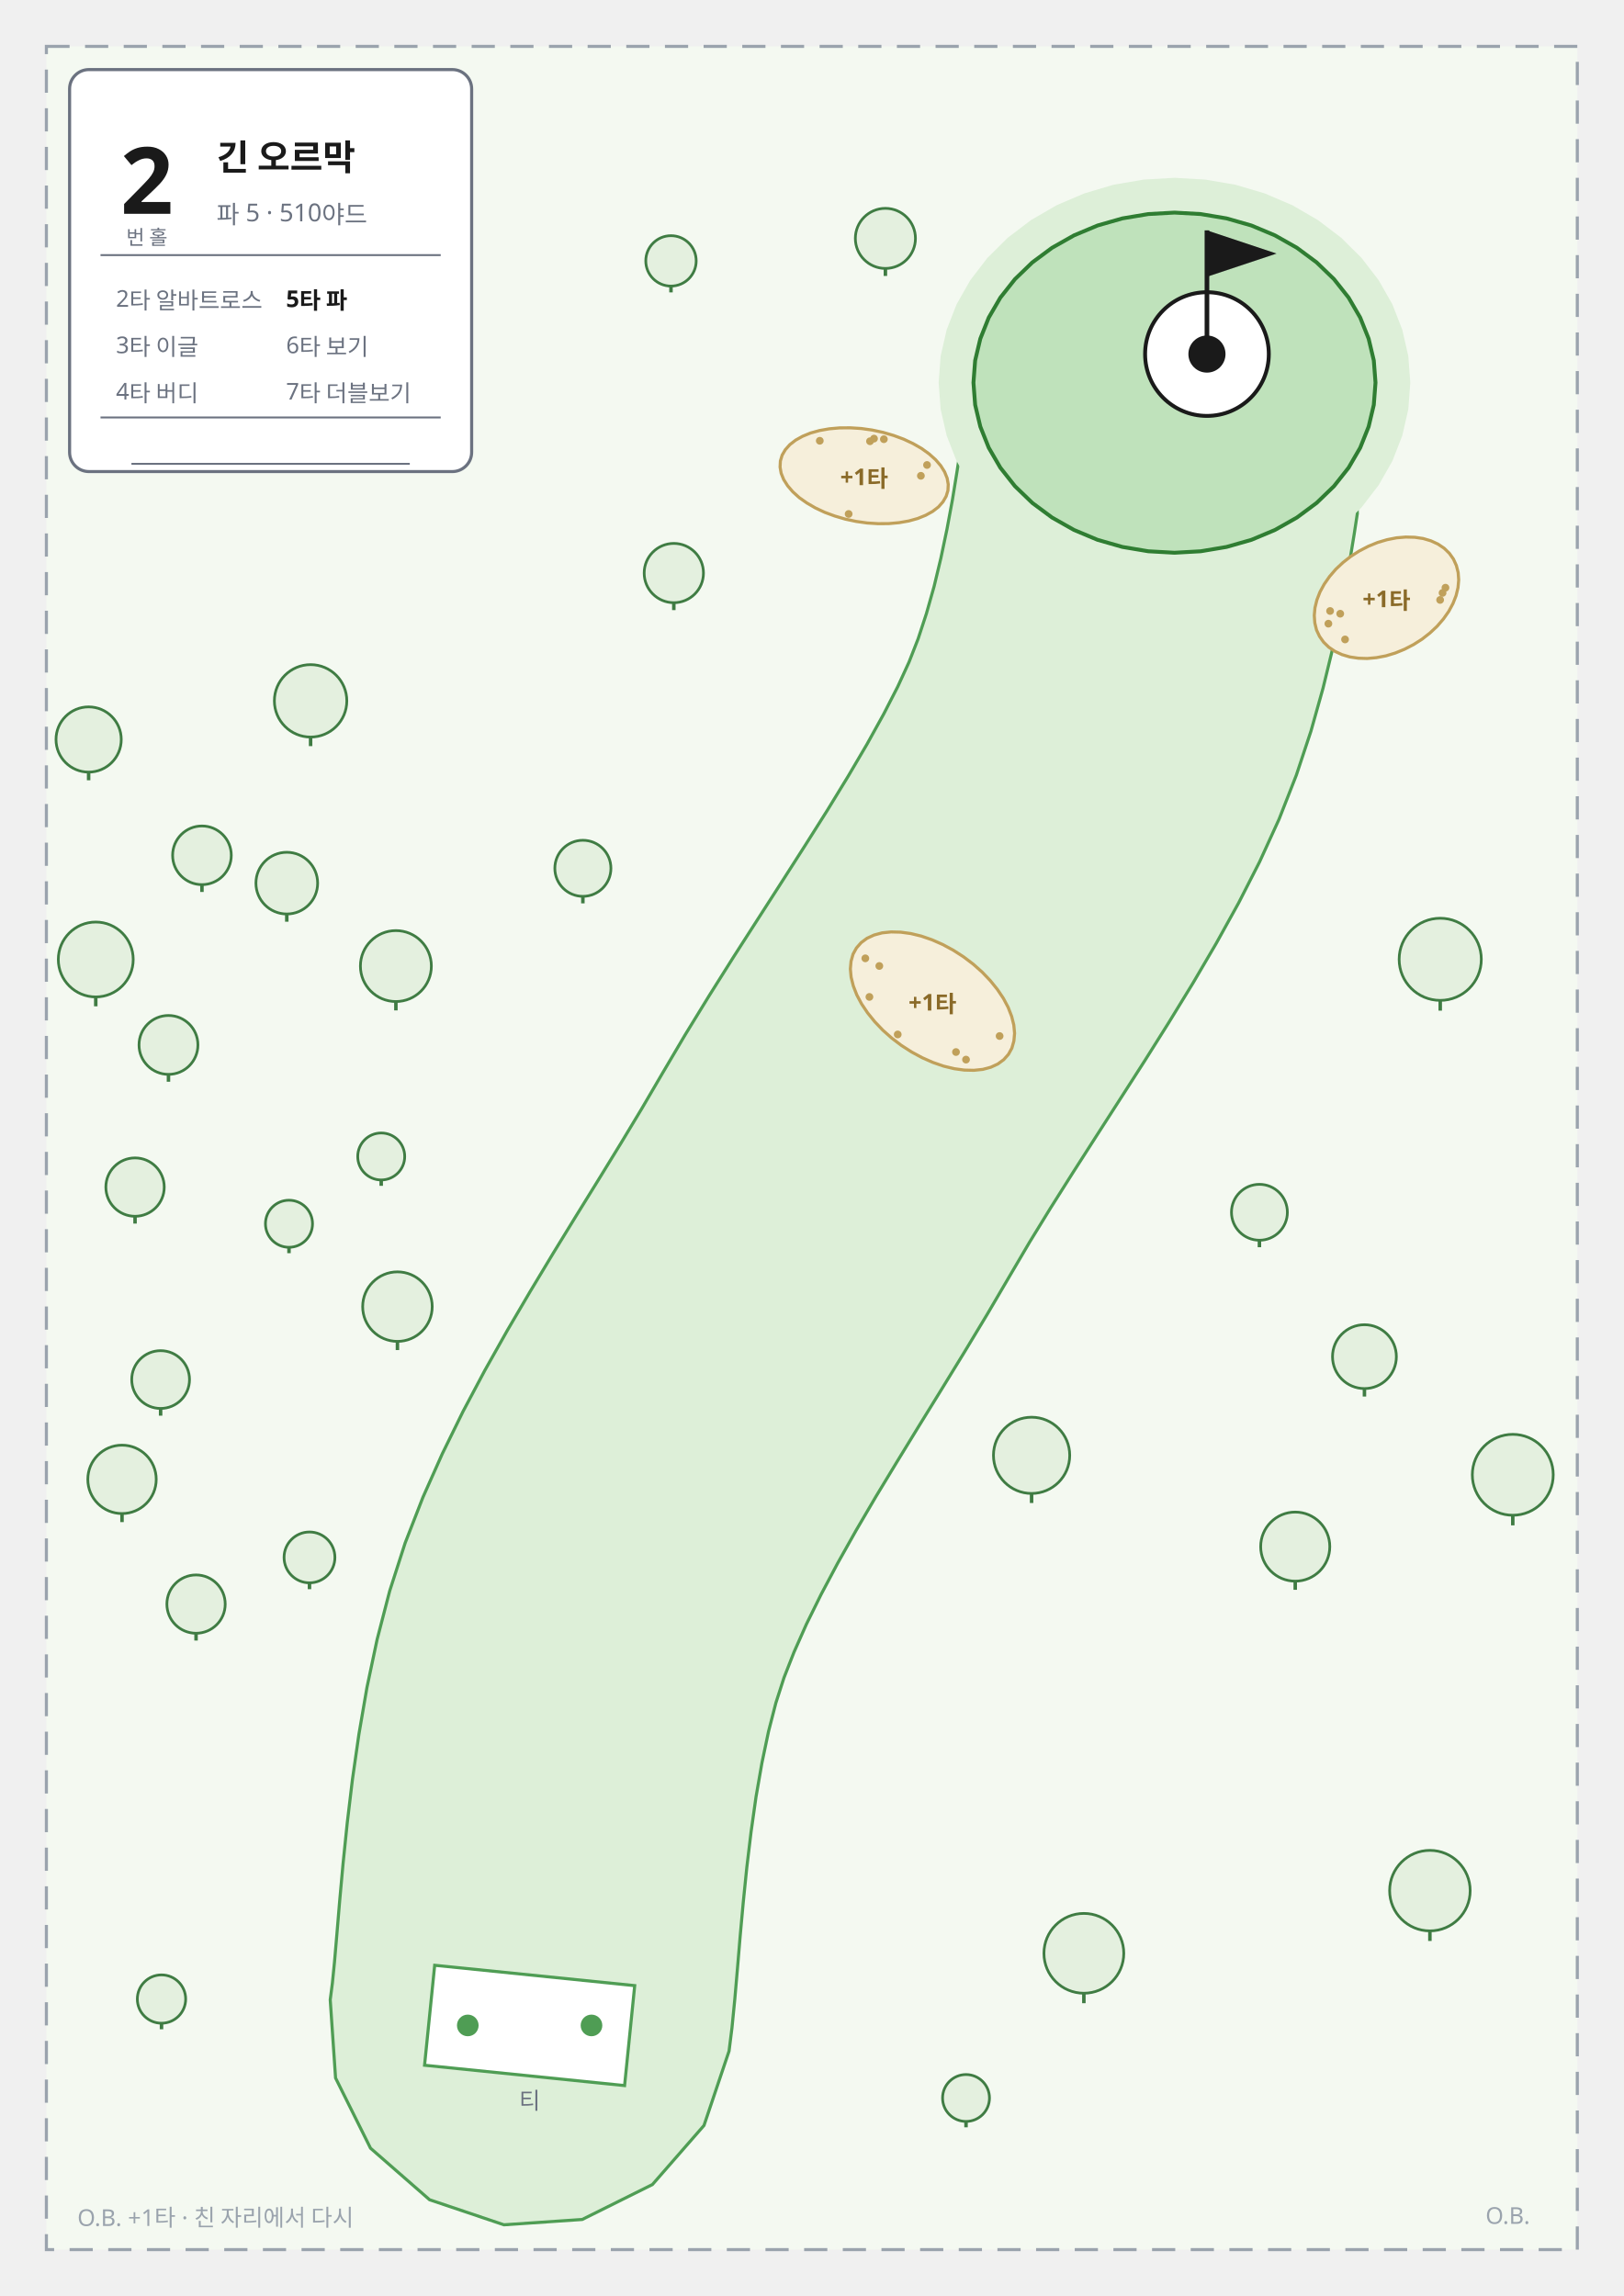
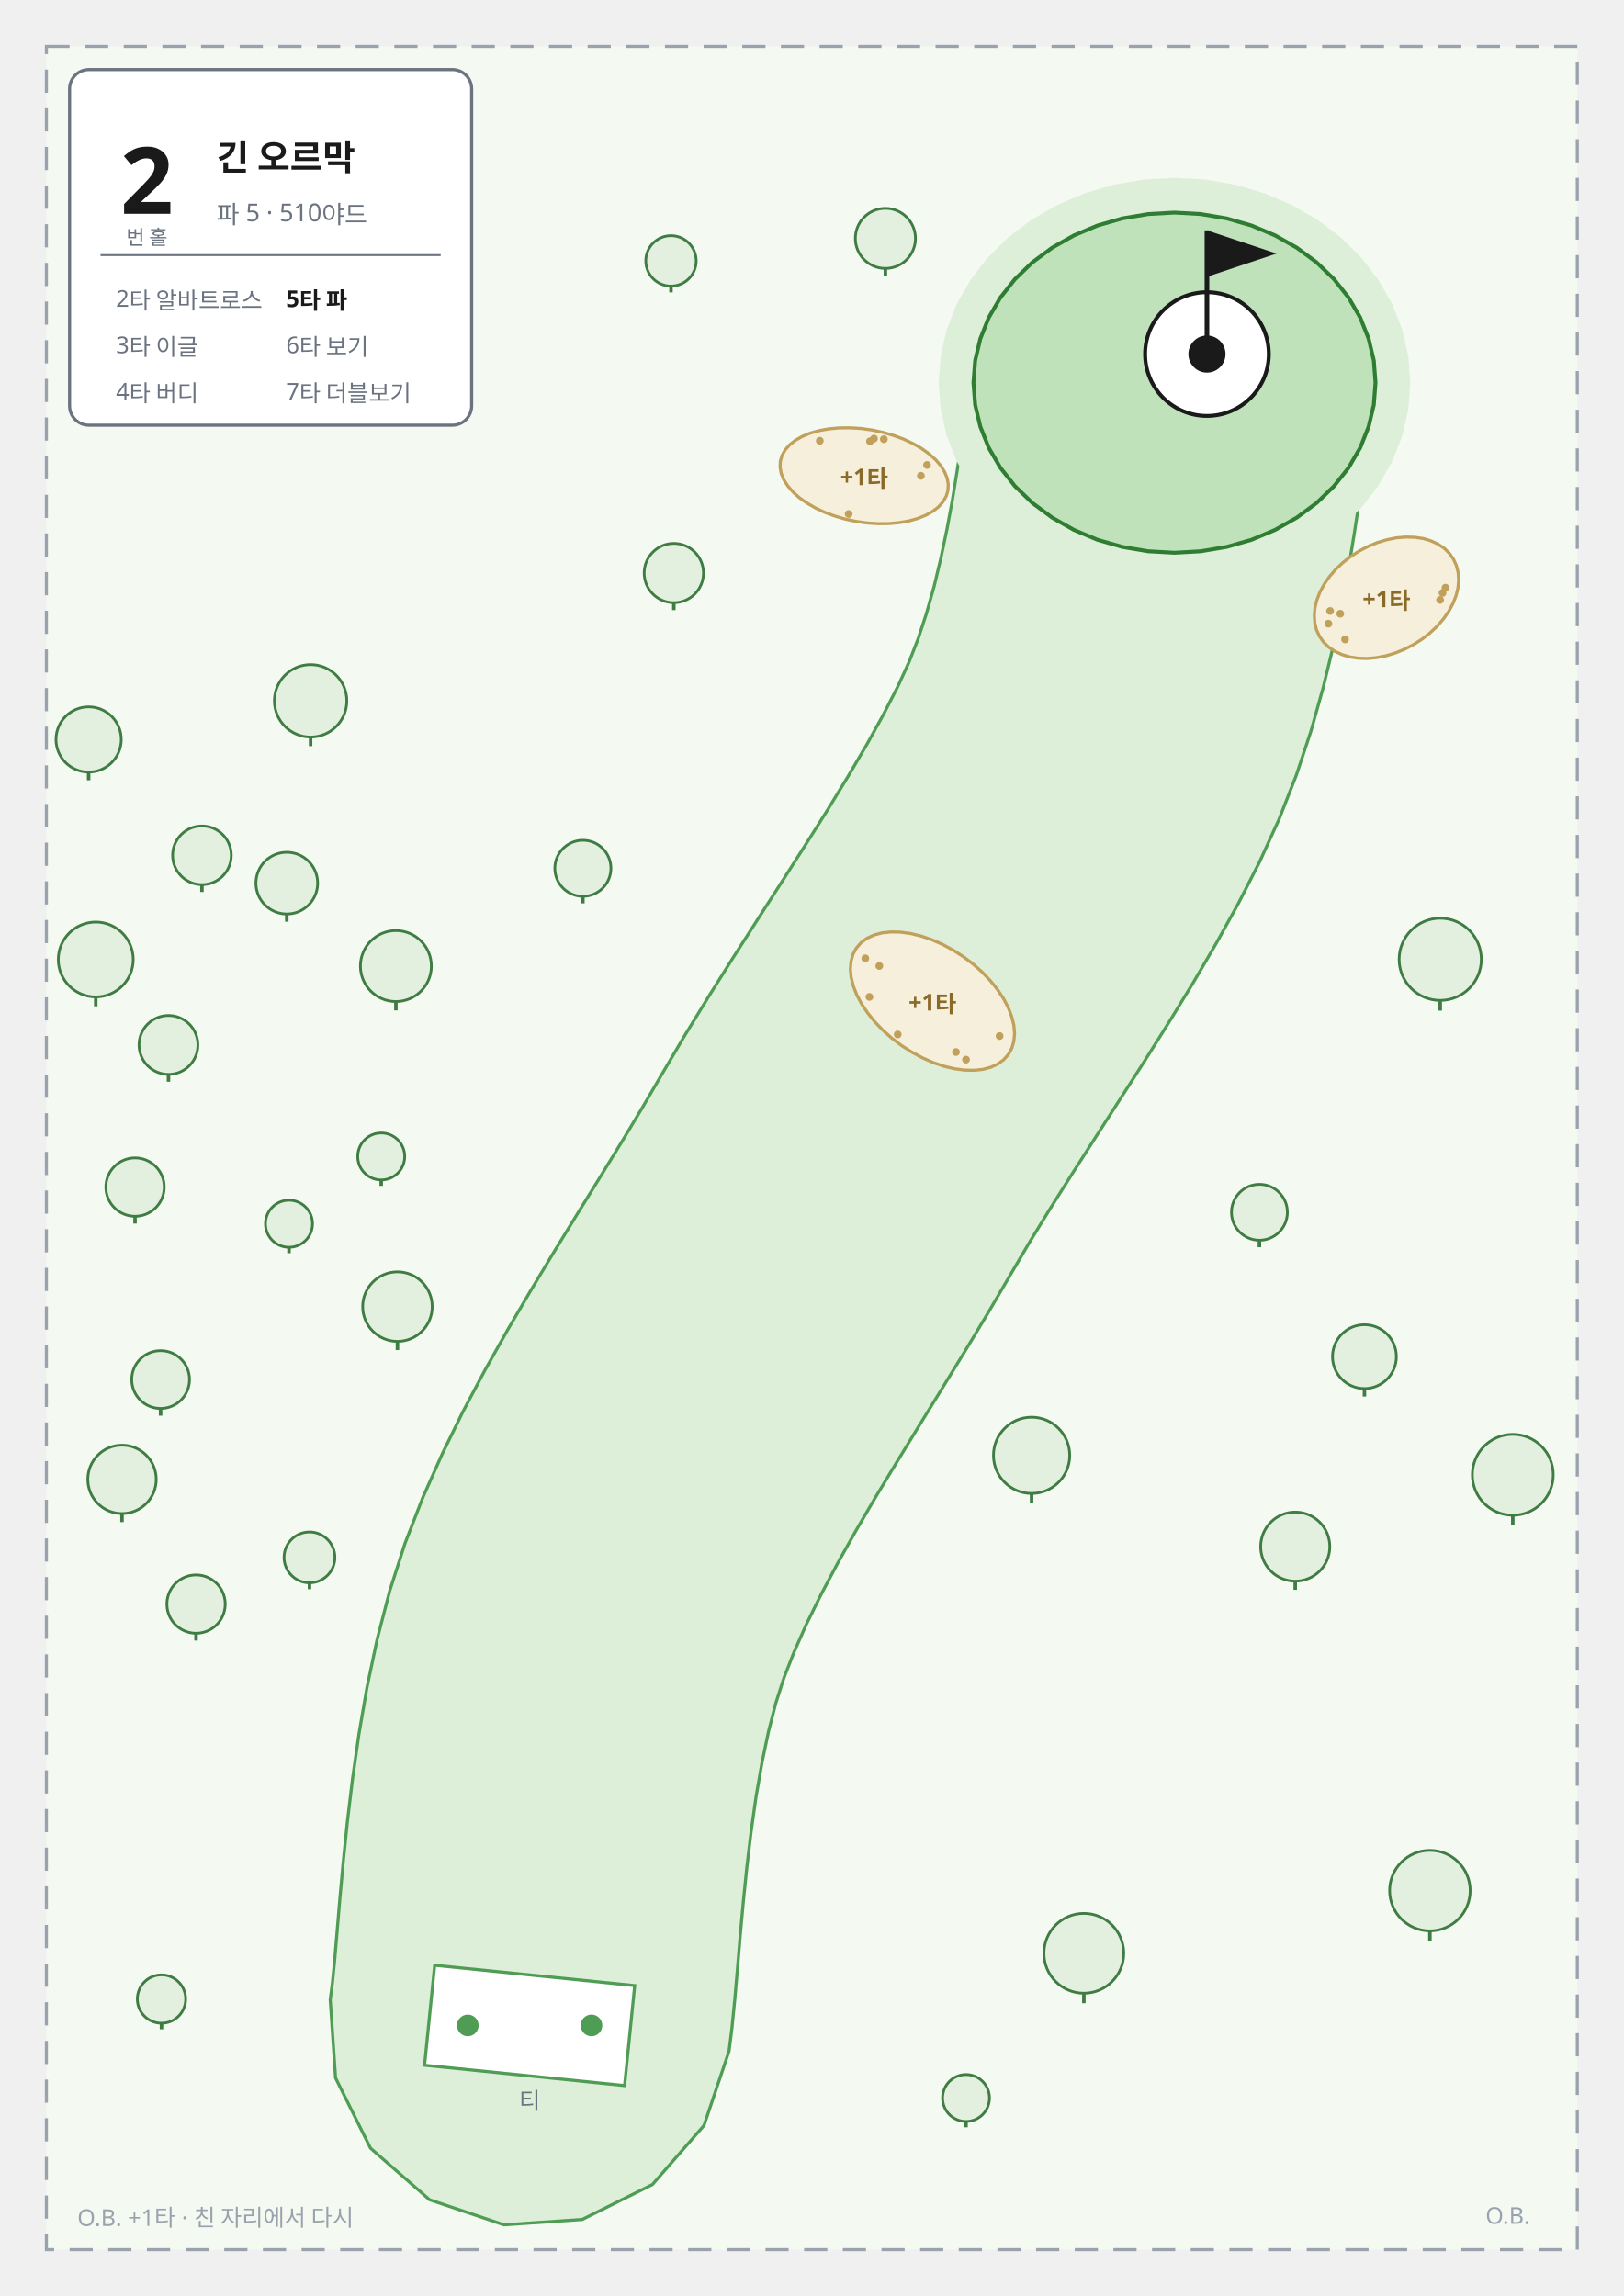
<svg xmlns="http://www.w3.org/2000/svg" width="210mm" height="297mm" viewBox="0 0 210 297" font-family="Noto Sans KR">
  <g id="pc-art" fill="#1a1a1a" stroke="none">
    <rect x="6" y="6" width="198" height="285" fill="#f4f9f1" stroke="#9aa3ad" stroke-width="0.4" stroke-dasharray="3 2" />
    <path d="M42.71 258.68 L42.99 256.52 L43.26 253.81 L43.57 250.2 L43.93 245.91 L44.37 241.07 L44.91 235.8 L45.58 230.2 L46.42 224.33 L47.46 218.28 L48.77 212.09 L50.4 205.8 L52.4 199.59 L54.7 193.68 L57.21 188.04 L59.89 182.57 L62.71 177.26 L65.63 172.07 L68.6 167.01 L71.58 162.06 L74.55 157.22 L77.47 152.5 L80.3 147.89 L83 143.41 L85.68 138.83 L88.6 133.88 L91.73 128.78 L94.89 123.76 L98.05 118.84 L101.15 114.02 L104.15 109.33 L107.02 104.79 L109.69 100.42 L112.13 96.27 L114.29 92.37 L116.12 88.8 L117.57 85.64 L118.75 82.62 L119.82 79.36 L120.81 75.86 L121.69 72.19 L122.48 68.43 L123.18 64.66 L123.79 60.9 L124.14 58.64 L127.59 49.1 L134.42 41.6 L143.61 37.3 L153.74 36.83 L163.28 40.28 L170.78 47.12 L175.08 56.3 L175.55 66.43 L175.14 69.11 L174.4 73.62 L173.5 78.49 L172.42 83.65 L171.11 89.03 L169.55 94.58 L167.66 100.27 L165.43 105.96 L162.91 111.48 L160.19 116.81 L157.3 122.03 L154.29 127.17 L151.19 132.23 L148.05 137.22 L144.9 142.13 L141.8 146.95 L138.78 151.66 L135.88 156.25 L133.16 160.68 L130.52 165.17 L127.7 169.98 L124.72 174.92 L121.75 179.76 L118.83 184.49 L116 189.11 L113.28 193.6 L110.72 197.97 L108.35 202.19 L106.2 206.24 L104.3 210.09 L102.69 213.72 L101.4 217.01 L100.35 220.27 L99.4 223.96 L98.54 228.06 L97.78 232.43 L97.14 236.96 L96.59 241.54 L96.13 246.06 L95.73 250.44 L95.38 254.62 L95.04 258.56 L94.67 262.3 L94.29 265.32 L91.05 274.94 L84.38 282.58 L75.3 287.1 L65.18 287.79 L55.56 284.55 L47.92 277.88 L43.4 268.8 Z" fill="#ddefd8" stroke="#4f9d54" stroke-width="0.4" />
    <path d="M182.4 49.5 L182.14 52.96 L181.36 56.36 L180.08 59.64 L178.31 62.75 L176.1 65.63 L173.47 68.24 L170.47 70.52 L167.15 72.45 L163.57 73.98 L159.79 75.1 L155.88 75.77 L151.9 76 L147.92 75.77 L144.01 75.1 L140.23 73.98 L136.65 72.45 L133.33 70.52 L130.33 68.24 L127.7 65.63 L125.49 62.75 L123.72 59.64 L122.44 56.36 L121.66 52.96 L121.4 49.5 L121.66 46.04 L122.44 42.64 L123.72 39.36 L125.49 36.25 L127.7 33.37 L130.33 30.76 L133.33 28.48 L136.65 26.55 L140.23 25.02 L144.01 23.9 L147.92 23.23 L151.9 23 L155.88 23.23 L159.79 23.9 L163.57 25.02 L167.15 26.55 L170.47 28.48 L173.47 30.76 L176.1 33.37 L178.31 36.25 L180.08 39.36 L181.36 42.64 L182.14 46.04 Z" fill="#ddefd8" stroke="none" />
    <path d="M177.9 49.5 L177.68 52.37 L177.01 55.19 L175.92 57.92 L174.42 60.5 L172.53 62.89 L170.28 65.06 L167.73 66.95 L164.9 68.55 L161.85 69.83 L158.63 70.75 L155.29 71.31 L151.9 71.5 L148.51 71.31 L145.17 70.75 L141.95 69.83 L138.9 68.55 L136.07 66.95 L133.52 65.06 L131.27 62.89 L129.38 60.5 L127.88 57.92 L126.79 55.19 L126.12 52.37 L125.9 49.5 L126.12 46.63 L126.79 43.81 L127.88 41.08 L129.38 38.5 L131.27 36.11 L133.52 33.94 L136.07 32.05 L138.9 30.45 L141.95 29.17 L145.17 28.25 L148.51 27.69 L151.9 27.5 L155.29 27.69 L158.63 28.25 L161.85 29.17 L164.9 30.45 L167.73 32.05 L170.28 33.94 L172.53 36.11 L174.42 38.5 L175.92 41.08 L177.01 43.81 L177.68 46.63 Z" fill="#bfe2bb" stroke="#2f7d32" stroke-width="0.5" />
    <path d="M130.43 136.38 L129.82 137.07 L129.06 137.63 L128.15 138.05 L127.11 138.33 L125.95 138.45 L124.71 138.42 L123.4 138.24 L122.04 137.91 L120.65 137.43 L119.27 136.82 L117.9 136.08 L116.58 135.23 L115.34 134.29 L114.18 133.26 L113.13 132.16 L112.21 131.02 L111.43 129.86 L110.81 128.69 L110.36 127.53 L110.08 126.41 L109.98 125.34 L110.07 124.34 L110.33 123.42 L110.77 122.62 L111.38 121.93 L112.14 121.37 L113.05 120.95 L114.09 120.67 L115.25 120.55 L116.49 120.58 L117.8 120.76 L119.16 121.09 L120.55 121.57 L121.93 122.18 L123.3 122.92 L124.62 123.77 L125.86 124.71 L127.02 125.74 L128.07 126.84 L128.99 127.98 L129.77 129.14 L130.39 130.31 L130.84 131.47 L131.12 132.59 L131.22 133.66 L131.13 134.66 L130.87 135.58 Z" fill="#f6efdb" stroke="#c0a05a" stroke-width="0.4" />
    <circle cx="123.642" cy="136.086" r="0.5" fill="#c0a05a" stroke="none" />
    <circle cx="113.726" cy="124.954" r="0.5" fill="#c0a05a" stroke="none" />
    <circle cx="111.917" cy="123.966" r="0.5" fill="#c0a05a" stroke="none" />
    <circle cx="124.939" cy="137.066" r="0.5" fill="#c0a05a" stroke="none" />
    <circle cx="116.106" cy="133.811" r="0.5" fill="#c0a05a" stroke="none" />
    <circle cx="129.284" cy="134.017" r="0.5" fill="#c0a05a" stroke="none" />
    <circle cx="112.445" cy="128.957" r="0.5" fill="#c0a05a" stroke="none" />
    <text x="120.6" y="129.5" font-size="3" dominant-baseline="central" fill="#8a6a28" text-anchor="middle" font-weight="bold">+1타</text>
    <path d="M187.98 72.32 L188.36 73.16 L188.59 74.06 L188.66 75.02 L188.57 76.02 L188.32 77.05 L187.92 78.07 L187.37 79.09 L186.68 80.07 L185.87 81.01 L184.94 81.88 L183.92 82.68 L182.82 83.38 L181.66 83.98 L180.46 84.47 L179.24 84.84 L178.02 85.07 L176.82 85.18 L175.67 85.14 L174.58 84.98 L173.57 84.68 L172.66 84.26 L171.86 83.72 L171.19 83.07 L170.66 82.32 L170.27 81.49 L170.05 80.58 L169.98 79.62 L170.07 78.62 L170.32 77.6 L170.72 76.57 L171.27 75.56 L171.96 74.57 L172.77 73.63 L173.7 72.76 L174.72 71.96 L175.82 71.26 L176.98 70.66 L178.18 70.17 L179.4 69.81 L180.62 69.57 L181.81 69.47 L182.97 69.5 L184.06 69.66 L185.07 69.96 L185.98 70.38 L186.78 70.92 L187.45 71.57 Z" fill="#f6efdb" stroke="#c0a05a" stroke-width="0.4" />
    <circle cx="173.962" cy="82.715" r="0.5" fill="#c0a05a" stroke="none" />
    <circle cx="172.027" cy="79.035" r="0.5" fill="#c0a05a" stroke="none" />
    <circle cx="186.257" cy="77.604" r="0.5" fill="#c0a05a" stroke="none" />
    <circle cx="186.573" cy="76.695" r="0.5" fill="#c0a05a" stroke="none" />
    <circle cx="173.338" cy="79.387" r="0.5" fill="#c0a05a" stroke="none" />
    <circle cx="171.806" cy="80.676" r="0.5" fill="#c0a05a" stroke="none" />
    <circle cx="186.948" cy="76.022" r="0.5" fill="#c0a05a" stroke="none" />
    <text x="179.317" y="77.322" font-size="3" dominant-baseline="central" fill="#8a6a28" text-anchor="middle" font-weight="bold">+1타</text>
    <path d="M122.6 63.45 L122.37 64.2 L121.96 64.91 L121.38 65.57 L120.63 66.15 L119.73 66.65 L118.69 67.07 L117.54 67.39 L116.28 67.61 L114.95 67.73 L113.57 67.74 L112.15 67.65 L110.73 67.45 L109.32 67.15 L107.96 66.75 L106.66 66.27 L105.45 65.7 L104.35 65.06 L103.37 64.37 L102.54 63.62 L101.87 62.84 L101.36 62.04 L101.03 61.22 L100.89 60.42 L100.93 59.63 L101.16 58.87 L101.57 58.17 L102.16 57.51 L102.91 56.93 L103.81 56.43 L104.84 56.01 L106 55.69 L107.25 55.47 L108.58 55.35 L109.97 55.34 L111.39 55.43 L112.81 55.63 L114.21 55.93 L115.58 56.33 L116.88 56.81 L118.09 57.38 L119.19 58.01 L120.16 58.71 L121 59.46 L121.67 60.24 L122.17 61.04 L122.5 61.86 L122.64 62.66 Z" fill="#f6efdb" stroke="#c0a05a" stroke-width="0.4" />
    <circle cx="113.038" cy="56.737" r="0.5" fill="#c0a05a" stroke="none" />
    <circle cx="112.523" cy="57.078" r="0.5" fill="#c0a05a" stroke="none" />
    <circle cx="109.759" cy="66.484" r="0.5" fill="#c0a05a" stroke="none" />
    <circle cx="119.102" cy="61.548" r="0.5" fill="#c0a05a" stroke="none" />
    <circle cx="119.896" cy="60.148" r="0.5" fill="#c0a05a" stroke="none" />
    <circle cx="106.026" cy="57.018" r="0.5" fill="#c0a05a" stroke="none" />
    <circle cx="114.314" cy="56.814" r="0.5" fill="#c0a05a" stroke="none" />
    <text x="111.768" y="61.54" font-size="3" dominant-baseline="central" fill="#8a6a28" text-anchor="middle" font-weight="bold">+1타</text>
    <line x1="37.091" y1="116.434" x2="37.091" y2="119.228" stroke="#3f7c43" stroke-width="0.45" />
    <circle cx="37.091" cy="114.239" r="3.991" fill="#e4f0df" stroke="#3f7c43" stroke-width="0.35" />
    <line x1="40.027" y1="203.269" x2="40.027" y2="205.57" stroke="#3f7c43" stroke-width="0.45" />
    <circle cx="40.027" cy="201.46" r="3.288" fill="#e4f0df" stroke="#3f7c43" stroke-width="0.35" />
    <line x1="37.376" y1="159.974" x2="37.376" y2="162.106" stroke="#3f7c43" stroke-width="0.45" />
    <circle cx="37.376" cy="158.3" r="3.044" fill="#e4f0df" stroke="#3f7c43" stroke-width="0.35" />
    <line x1="20.773" y1="180.509" x2="20.773" y2="183.125" stroke="#3f7c43" stroke-width="0.45" />
    <circle cx="20.773" cy="178.454" r="3.737" fill="#e4f0df" stroke="#3f7c43" stroke-width="0.35" />
    <line x1="15.781" y1="193.796" x2="15.781" y2="196.893" stroke="#3f7c43" stroke-width="0.45" />
    <circle cx="15.781" cy="191.363" r="4.424" fill="#e4f0df" stroke="#3f7c43" stroke-width="0.35" />
    <line x1="51.202" y1="127.489" x2="51.202" y2="130.701" stroke="#3f7c43" stroke-width="0.45" />
    <circle cx="51.202" cy="124.966" r="4.588" fill="#e4f0df" stroke="#3f7c43" stroke-width="0.35" />
    <line x1="17.466" y1="155.634" x2="17.466" y2="158.277" stroke="#3f7c43" stroke-width="0.45" />
    <circle cx="17.466" cy="153.558" r="3.775" fill="#e4f0df" stroke="#3f7c43" stroke-width="0.35" />
    <line x1="21.789" y1="137.263" x2="21.789" y2="139.928" stroke="#3f7c43" stroke-width="0.45" />
    <circle cx="21.789" cy="135.168" r="3.808" fill="#e4f0df" stroke="#3f7c43" stroke-width="0.35" />
    <line x1="12.385" y1="126.779" x2="12.385" y2="130.17" stroke="#3f7c43" stroke-width="0.45" />
    <circle cx="12.385" cy="124.115" r="4.844" fill="#e4f0df" stroke="#3f7c43" stroke-width="0.35" />
    <line x1="49.305" y1="151.267" x2="49.305" y2="153.393" stroke="#3f7c43" stroke-width="0.45" />
    <circle cx="49.305" cy="149.596" r="3.038" fill="#e4f0df" stroke="#3f7c43" stroke-width="0.35" />
    <line x1="51.403" y1="171.492" x2="51.403" y2="174.639" stroke="#3f7c43" stroke-width="0.45" />
    <circle cx="51.403" cy="169.019" r="4.497" fill="#e4f0df" stroke="#3f7c43" stroke-width="0.35" />
    <line x1="25.356" y1="209.575" x2="25.356" y2="212.215" stroke="#3f7c43" stroke-width="0.45" />
    <circle cx="25.356" cy="207.5" r="3.772" fill="#e4f0df" stroke="#3f7c43" stroke-width="0.35" />
    <line x1="11.463" y1="97.979" x2="11.463" y2="100.932" stroke="#3f7c43" stroke-width="0.45" />
    <circle cx="11.463" cy="95.658" r="4.219" fill="#e4f0df" stroke="#3f7c43" stroke-width="0.35" />
    <line x1="26.119" y1="112.725" x2="26.119" y2="115.381" stroke="#3f7c43" stroke-width="0.45" />
    <circle cx="26.119" cy="110.639" r="3.794" fill="#e4f0df" stroke="#3f7c43" stroke-width="0.35" />
    <line x1="40.171" y1="93.236" x2="40.171" y2="96.515" stroke="#3f7c43" stroke-width="0.45" />
    <circle cx="40.171" cy="90.659" r="4.684" fill="#e4f0df" stroke="#3f7c43" stroke-width="0.35" />
    <line x1="86.781" y1="35.54" x2="86.781" y2="37.822" stroke="#3f7c43" stroke-width="0.45" />
    <circle cx="86.781" cy="33.747" r="3.26" fill="#e4f0df" stroke="#3f7c43" stroke-width="0.35" />
    <line x1="162.887" y1="158.805" x2="162.887" y2="161.335" stroke="#3f7c43" stroke-width="0.45" />
    <circle cx="162.887" cy="156.816" r="3.615" fill="#e4f0df" stroke="#3f7c43" stroke-width="0.35" />
    <line x1="114.512" y1="32.974" x2="114.512" y2="35.694" stroke="#3f7c43" stroke-width="0.45" />
    <circle cx="114.512" cy="30.837" r="3.886" fill="#e4f0df" stroke="#3f7c43" stroke-width="0.35" />
    <line x1="167.518" y1="202.522" x2="167.518" y2="205.65" stroke="#3f7c43" stroke-width="0.45" />
    <circle cx="167.518" cy="200.064" r="4.469" fill="#e4f0df" stroke="#3f7c43" stroke-width="0.35" />
    <line x1="133.42" y1="190.968" x2="133.42" y2="194.42" stroke="#3f7c43" stroke-width="0.45" />
    <circle cx="133.42" cy="188.256" r="4.931" fill="#e4f0df" stroke="#3f7c43" stroke-width="0.35" />
    <line x1="87.148" y1="76.237" x2="87.148" y2="78.921" stroke="#3f7c43" stroke-width="0.45" />
    <circle cx="87.148" cy="74.128" r="3.834" fill="#e4f0df" stroke="#3f7c43" stroke-width="0.35" />
    <line x1="20.888" y1="260.308" x2="20.888" y2="262.496" stroke="#3f7c43" stroke-width="0.45" />
    <circle cx="20.888" cy="258.588" r="3.126" fill="#e4f0df" stroke="#3f7c43" stroke-width="0.35" />
    <line x1="184.935" y1="247.429" x2="184.935" y2="251.075" stroke="#3f7c43" stroke-width="0.45" />
    <circle cx="184.935" cy="244.564" r="5.208" fill="#e4f0df" stroke="#3f7c43" stroke-width="0.35" />
    <line x1="195.654" y1="193.651" x2="195.654" y2="197.313" stroke="#3f7c43" stroke-width="0.45" />
    <circle cx="195.654" cy="190.773" r="5.232" fill="#e4f0df" stroke="#3f7c43" stroke-width="0.35" />
    <line x1="186.271" y1="127.014" x2="186.271" y2="130.733" stroke="#3f7c43" stroke-width="0.45" />
    <circle cx="186.271" cy="124.092" r="5.313" fill="#e4f0df" stroke="#3f7c43" stroke-width="0.35" />
    <line x1="124.939" y1="273.055" x2="124.939" y2="275.179" stroke="#3f7c43" stroke-width="0.45" />
    <circle cx="124.939" cy="271.387" r="3.033" fill="#e4f0df" stroke="#3f7c43" stroke-width="0.35" />
    <line x1="75.386" y1="114.316" x2="75.386" y2="116.854" stroke="#3f7c43" stroke-width="0.45" />
    <circle cx="75.386" cy="112.321" r="3.626" fill="#e4f0df" stroke="#3f7c43" stroke-width="0.35" />
    <line x1="176.469" y1="177.76" x2="176.469" y2="180.65" stroke="#3f7c43" stroke-width="0.45" />
    <circle cx="176.469" cy="175.489" r="4.129" fill="#e4f0df" stroke="#3f7c43" stroke-width="0.35" />
    <line x1="140.18" y1="255.512" x2="140.18" y2="259.125" stroke="#3f7c43" stroke-width="0.45" />
    <circle cx="140.18" cy="252.673" r="5.162" fill="#e4f0df" stroke="#3f7c43" stroke-width="0.35" />
    <text x="10" y="286.5" font-size="3" dominant-baseline="central" fill="#9aa3ad" text-anchor="start">O.B. +1타 · 친 자리에서 다시</text>
    <text x="195" y="286.5" font-size="3" dominant-baseline="central" fill="#9aa3ad" text-anchor="middle">O.B.</text>
    <path d="M54.91 267.15 L56.22 254.22 L82.09 256.85 L80.78 269.78 Z" fill="#ffffff" stroke="#4f9d54" stroke-width="0.4" />
    <circle cx="60.5" cy="262" r="1.4" fill="#4f9d54" stroke="none" />
    <circle cx="76.5" cy="262" r="1.4" fill="#4f9d54" stroke="none" />
    <text x="68.5" y="271.5" font-size="3" dominant-baseline="central" fill="#6b7280" text-anchor="middle">티</text>
    <circle cx="156.1" cy="45.8" r="8" fill="#ffffff" stroke="#1a1a1a" stroke-width="0.5" />
    <circle cx="156.1" cy="45.8" r="2.4" fill="#1a1a1a" stroke="none" />
    <line x1="156.1" y1="45.8" x2="156.1" y2="29.8" stroke="#1a1a1a" stroke-width="0.6" />
    <path d="M156.1 29.8 L165.1 32.8 L156.1 35.8 Z" fill="#1a1a1a" stroke="none" />
-     <rect x="9" y="9" width="52" height="52" fill="#ffffff" stroke="#6b7280" stroke-width="0.4" rx="2.5" />
+     <rect x="9" y="9" width="52" height="46" fill="#ffffff" stroke="#6b7280" stroke-width="0.4" rx="2.5" />
    <text x="19" y="23" font-size="12" dominant-baseline="central" text-anchor="middle" font-weight="bold">2</text>
    <text x="19" y="30.5" font-size="2.6" dominant-baseline="central" fill="#6b7280" text-anchor="middle">번 홀</text>
    <text x="28" y="20" font-size="4.6" dominant-baseline="central" text-anchor="start" font-weight="bold">긴 오르막</text>
    <text x="28" y="27.5" font-size="3.2" dominant-baseline="central" fill="#6b7280" text-anchor="start">파 5 · 510야드</text>
    <line x1="13" y1="33" x2="57" y2="33" stroke="#6b7280" stroke-width="0.25" />
-     <line x1="13" y1="54" x2="57" y2="54" stroke="#6b7280" stroke-width="0.25" />
    <text x="15" y="38.5" font-size="3" dominant-baseline="central" text-anchor="start" fill="#6b7280">2타 알바트로스</text>
    <text x="15" y="44.5" font-size="3" dominant-baseline="central" text-anchor="start" fill="#6b7280">3타 이글</text>
    <text x="15" y="50.5" font-size="3" dominant-baseline="central" text-anchor="start" fill="#6b7280">4타 버디</text>
    <text x="37" y="38.5" font-size="3" dominant-baseline="central" text-anchor="start" font-weight="bold" fill="#1a1a1a">5타 파</text>
    <text x="37" y="44.5" font-size="3" dominant-baseline="central" text-anchor="start" fill="#6b7280">6타 보기</text>
    <text x="37" y="50.5" font-size="3" dominant-baseline="central" text-anchor="start" fill="#6b7280">7타 더블보기</text>
-     <line x1="17" y1="60" x2="53" y2="60" stroke="#6b7280" stroke-width="0.25" />
  </g>
  <g id="pc-slot" />
</svg>
